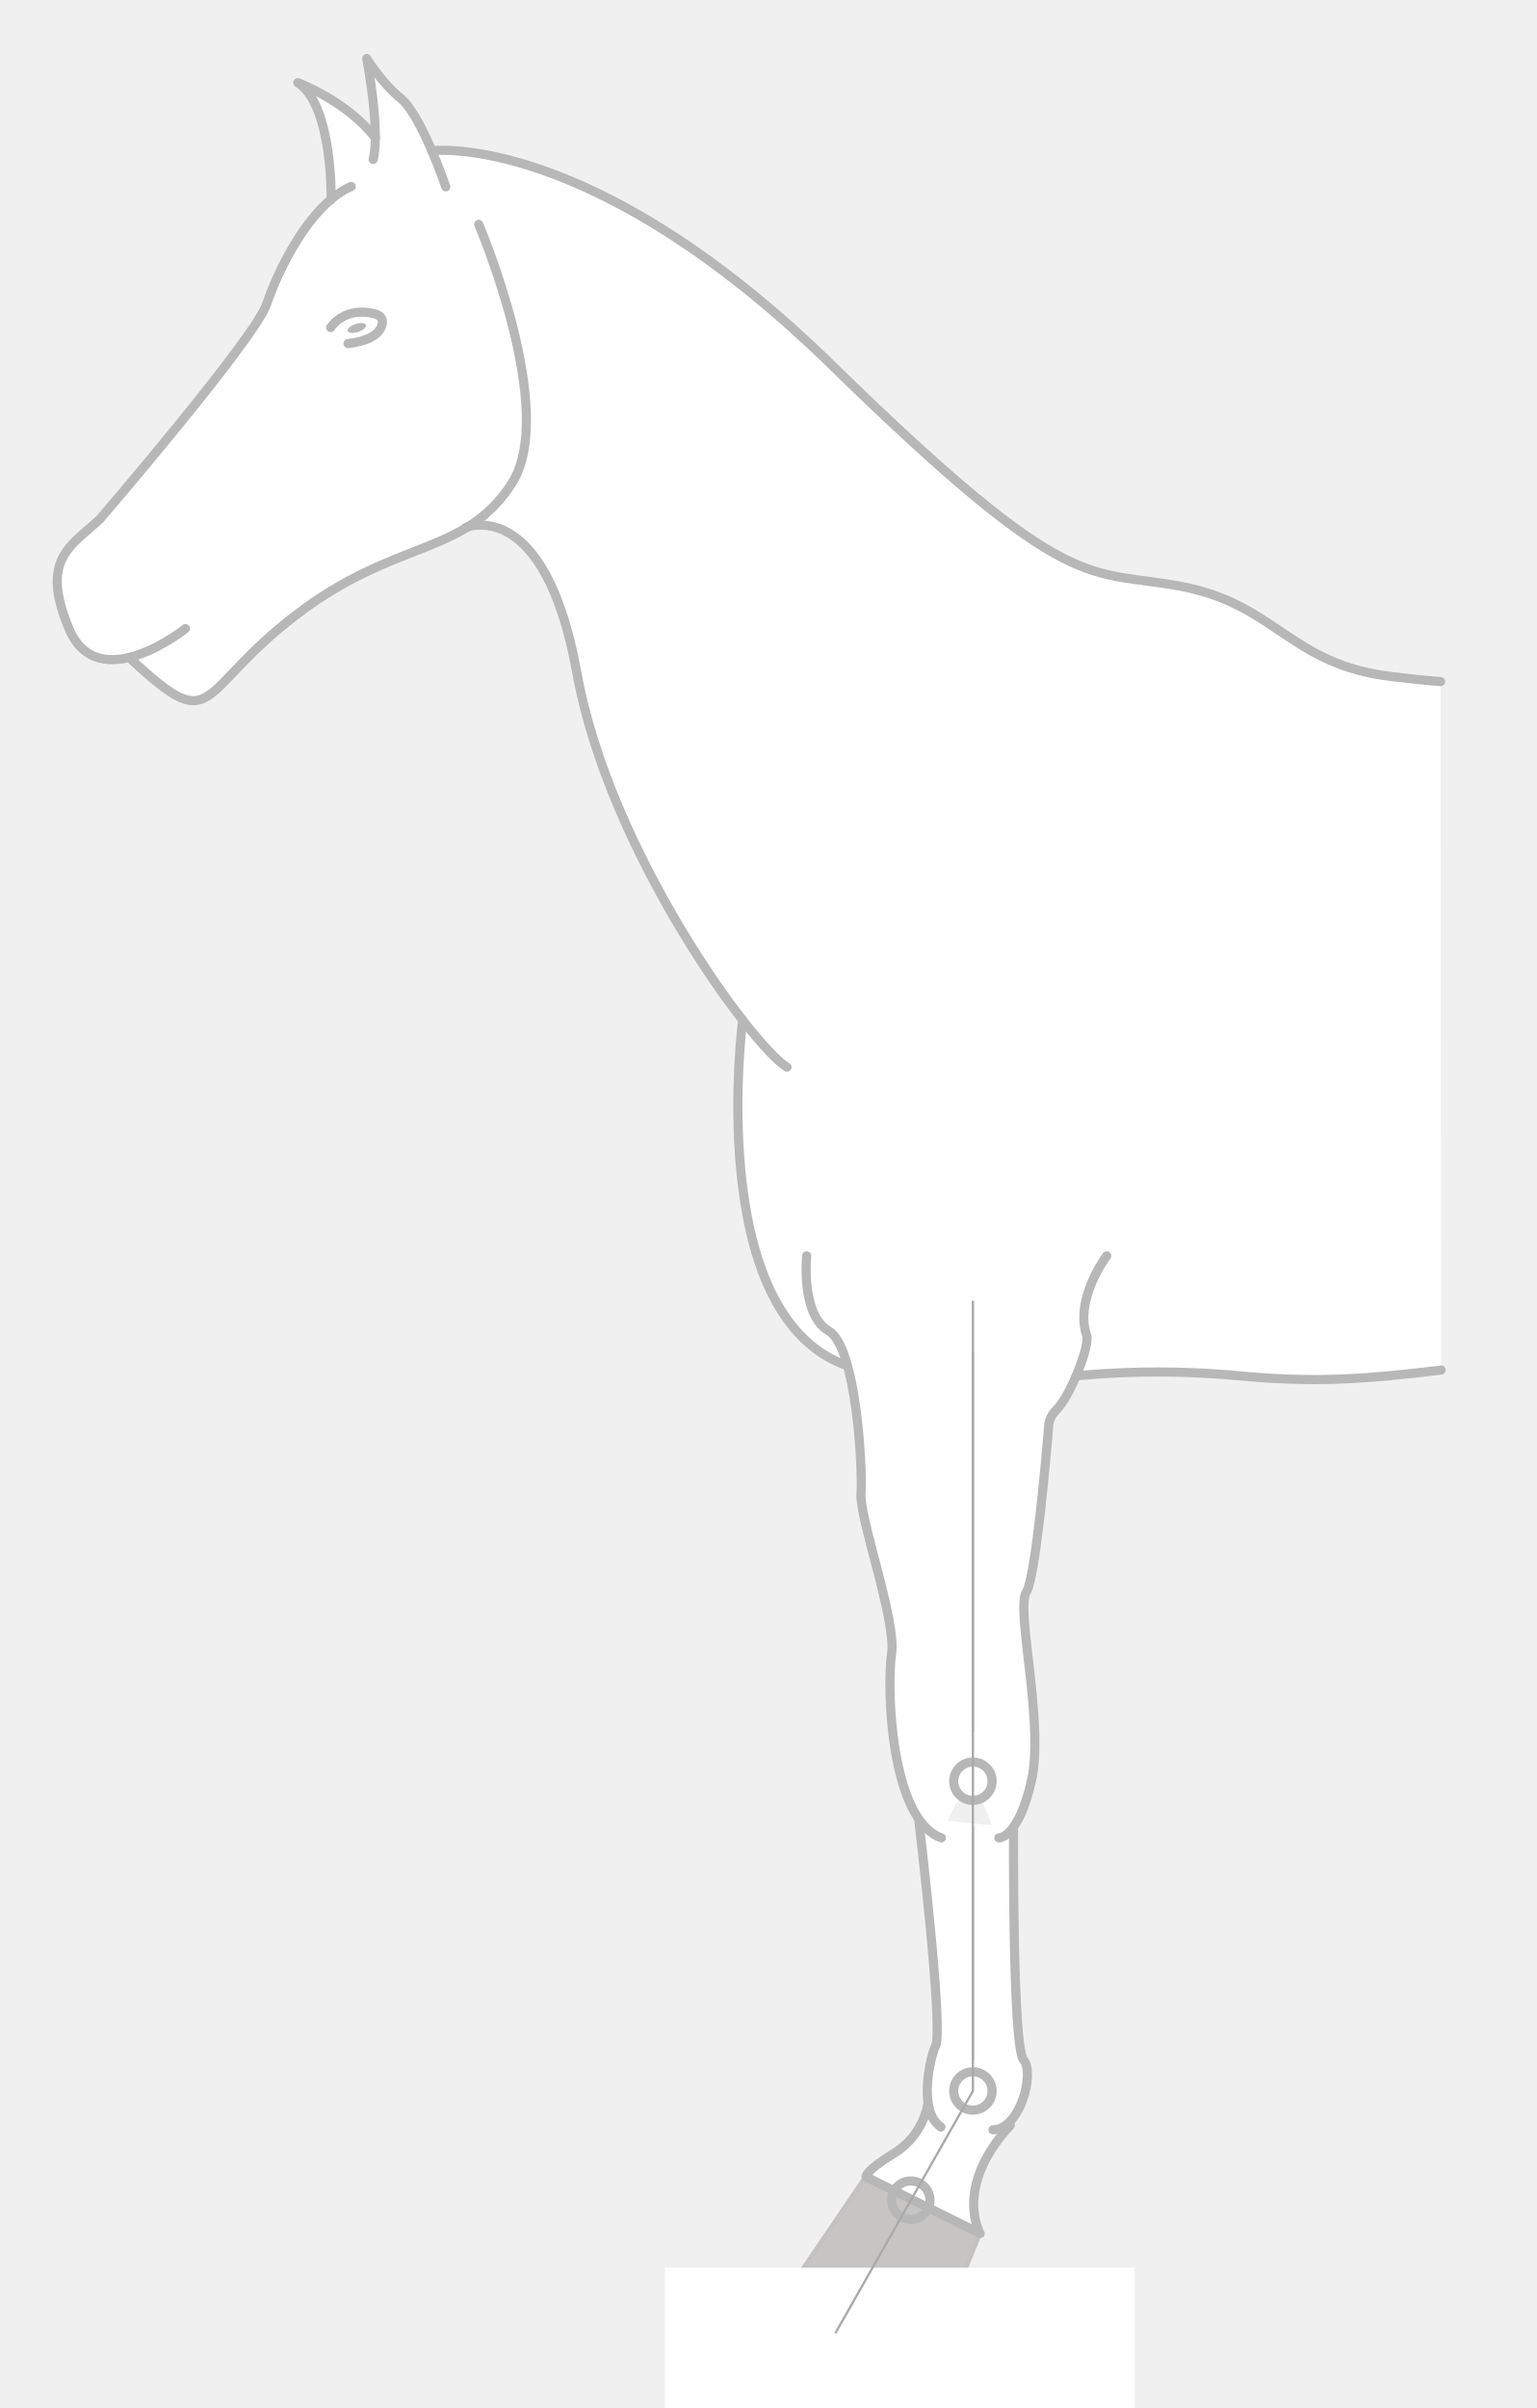
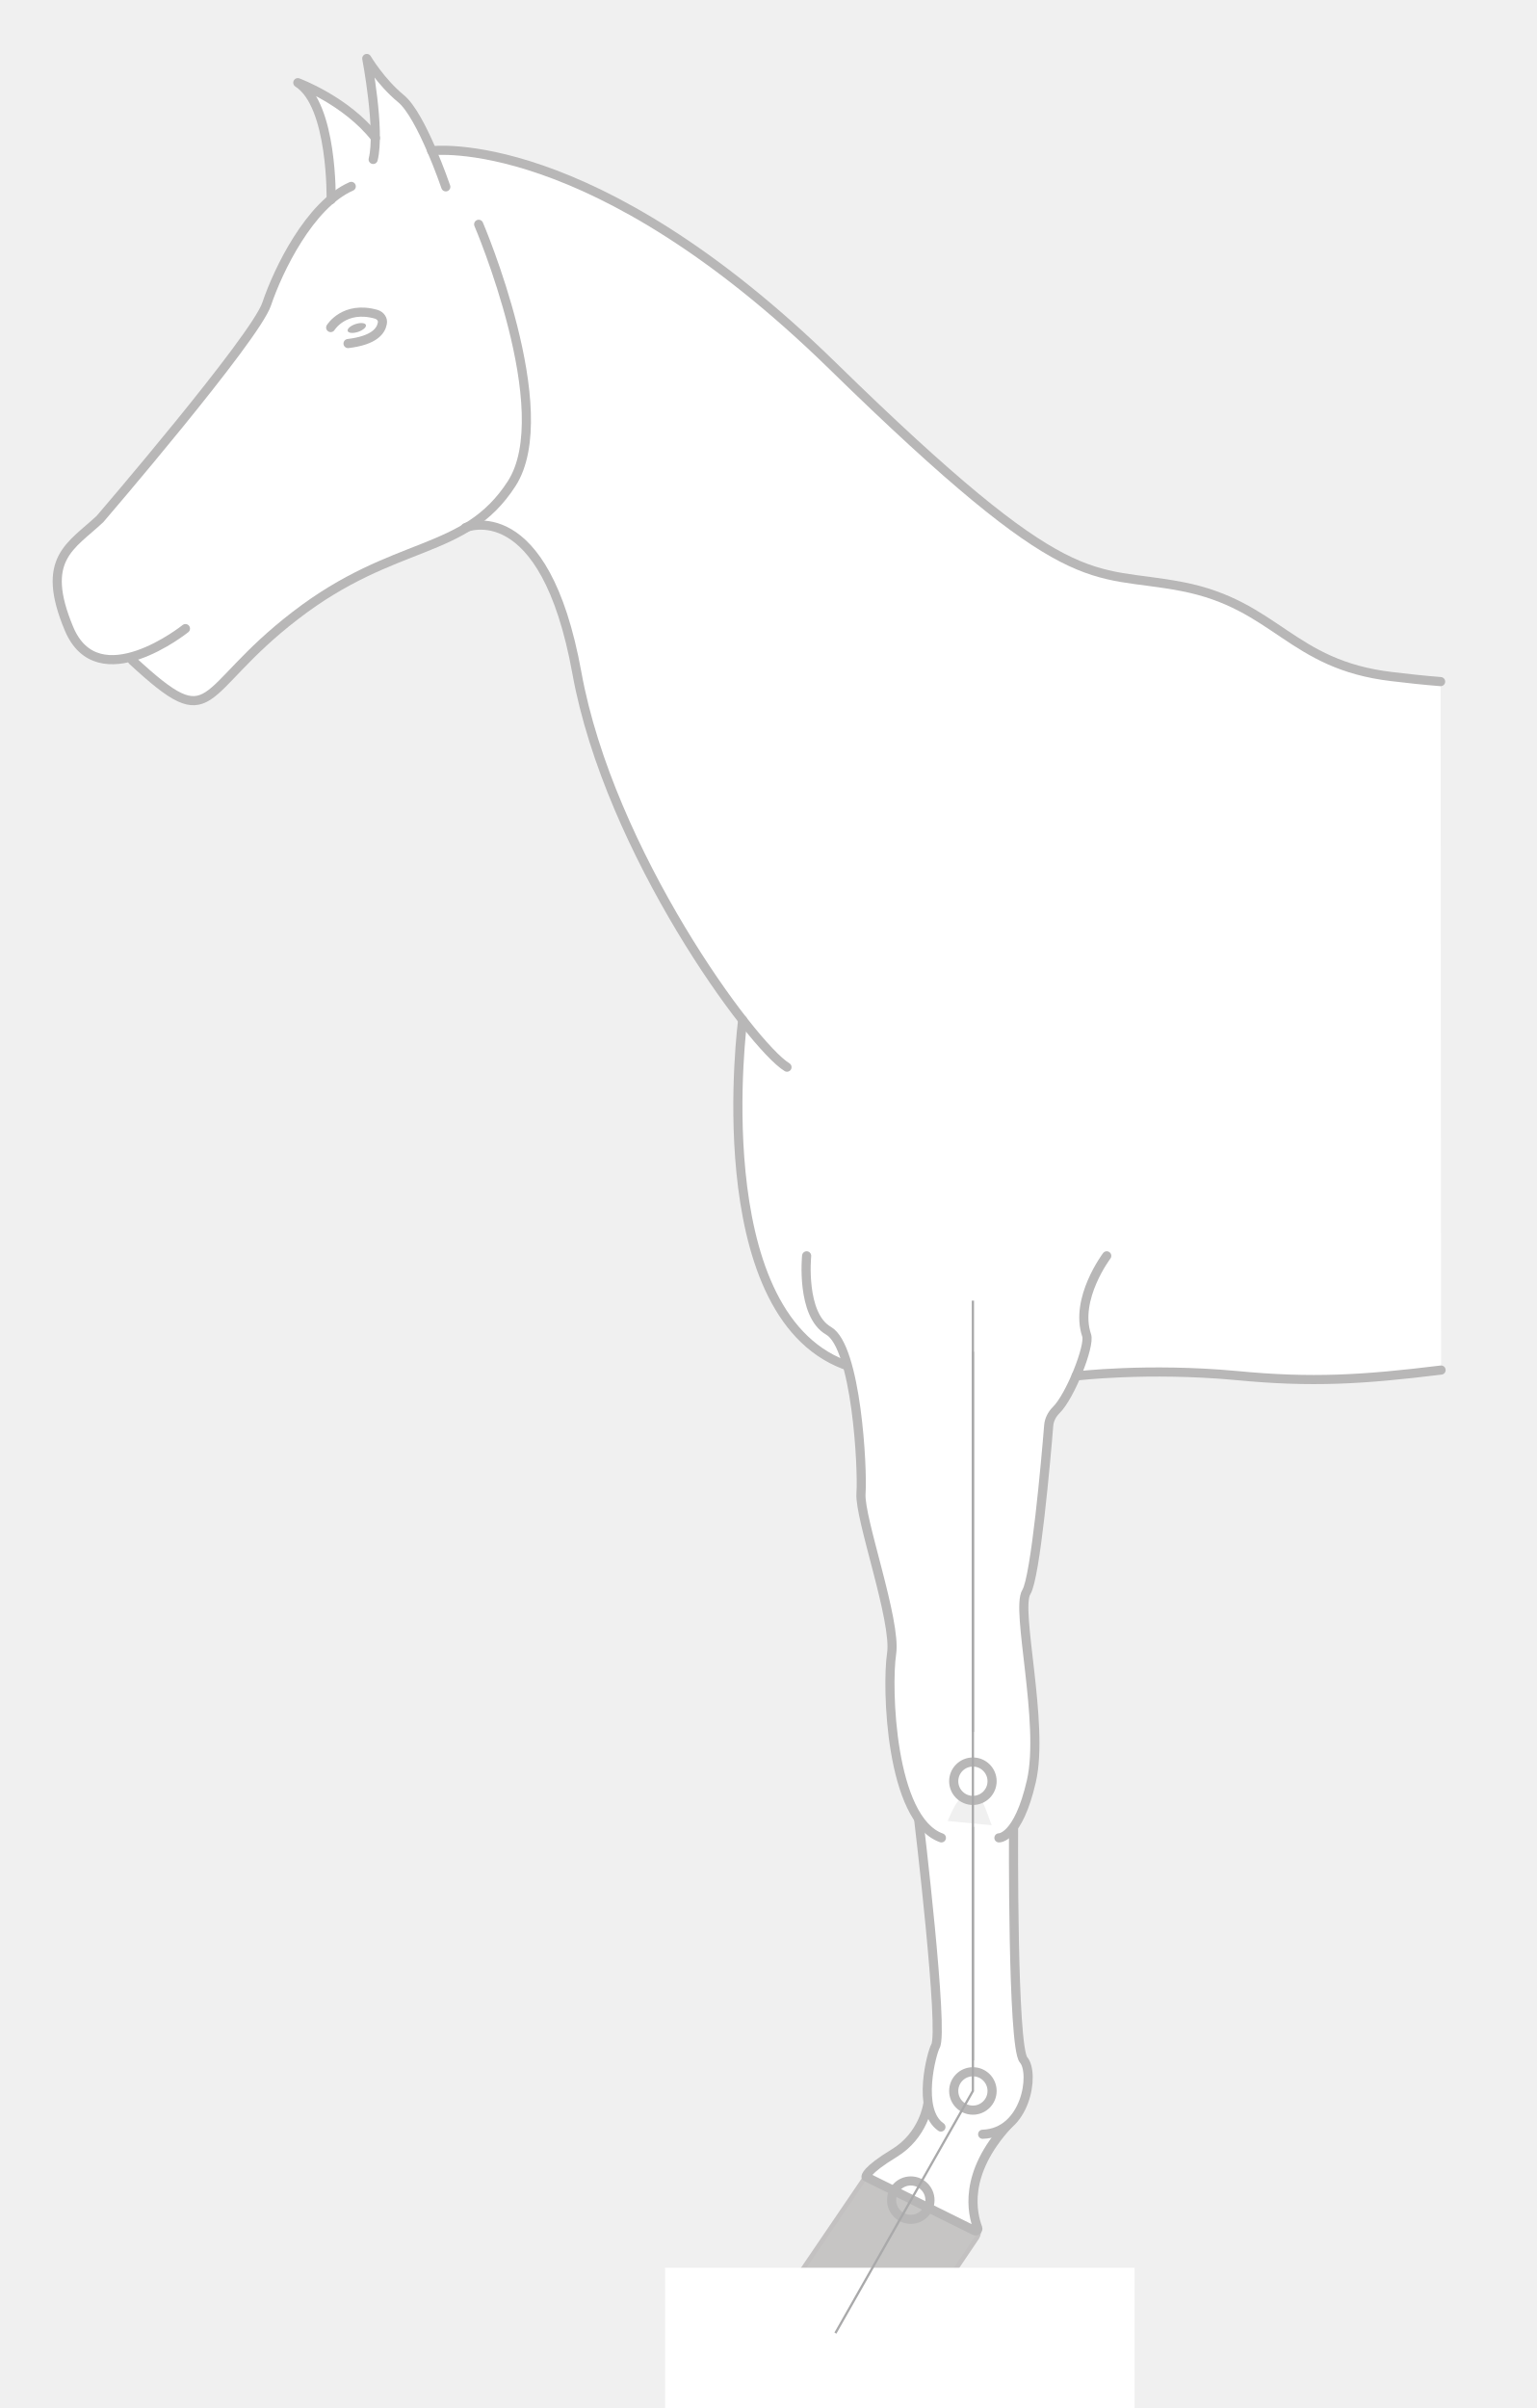
<svg xmlns="http://www.w3.org/2000/svg" id="deviations" width="336.4" height="527.1" viewBox="0 0 336.4 527.1">
  <g id="ant-left">
    <path id="ant-fill-0" d="M315.5,299.9c-17.1,2.1-28.3,2.8-44.8,1.2-19.5-1.8-35.1.1-35.1.1l-50.8-2.5c-30.35-11.6-22.33-74.37-22.2-75.39v-.01c-12.37-15.85-31.01-46.82-36.3-76-6.36-35.1-20.89-32.84-23.86-31.99-.01.01-.02.01-.02.01-9.52,5.89-21.88,7.17-37.72,19.38-21.9,16.8-17.3,26.9-35.7,9.9l3.74-2.25c-6.04,2.72-13.95,4.07-17.64-4.75-6.4-15.3.4-18,6.8-24,0,0,34.1-39.7,36.5-47.1,2.08-6.15,7.2-17.08,14.1-22.88.02-1.41.12-20.8-7.3-25.52,0,0,10.57,3.89,16.97,12.06.05-7.29-1.87-17.36-1.87-17.36,0,0,3,5.1,7.5,8.8,2.31,1.9,4.83,6.93,6.74,11.39,1.28-.14,35.86-3.61,87.76,47.11,52.7,51.5,55.8,44.3,76.5,48.3s23.7,17.1,45.9,19.7c3.3.4,6.9.8,10.7,1.1l.1,150.7Z" style="fill: #fff; stroke-width: 0px;" />
    <g id="ant-A">
      <g id="ant-B">
        <g id="ant-C">
          <g id="ant-D">
-             <path id="ant-normal" d="M189.5,476.5l-23.6,34.7h39.6l9-22.3-1-3.1-.648-4.559c-1.073-7.545-8.89-12.128-15.998-9.379l-4.754,1.838-2.6,2.8Z" style="fill: #c6c5c4; stroke: #c3c1c1;" />
+             <path id="ant-normal" d="M189.5,476.5l-23.6,34.7h33.55l14.412-21.355c.403-.597.509-1.345.288-2.03l-.65-2.015-.648-4.559c-1.073-7.545-8.89-12.128-15.998-9.379l-4.754,1.838-2.6,2.8Z" style="fill: #c6c5c4; stroke: #c3c1c1;" />
            <rect id="ant-mask-foot" x="145.6" y="496.4" width="102.8" height="30.7" style="fill: #fff; stroke-width: 0px;" />
            <line id="ant-D-dash" x1="196.7" y1="488.1" x2="183.9" y2="509" style="fill: none; stroke: #010101; stroke-dasharray: 0 0 0 0 0 0 0 4; stroke-miterlimit: 10; stroke-width: .5px;" />
            <line id="ant-D-dev" x1="182.9" y1="510.7" x2="196.7" y2="488.1" style="fill: none; stroke-width: 0px;" />
            <circle id="ant-E-join" cx="198.604" cy="496.4" r="4.2" style="fill: none; stroke-width: 0px;" />
          </g>
          <path id="ant-C-fill" d="M203.1,460.7s-.9,6.7-7.3,10.6c-6.4,3.9-6.2,5.2-6.2,5.2l25,12.4s-6-10,6.6-23.7l-18.1-4.5h0Z" style="fill: #fff; stroke-width: 0px;" />
          <line id="ant-C-dev" x1="209.3" y1="467.4" x2="202.2" y2="479.1" style="fill: none; stroke-width: 0px;" />
-           <path id="ant-C-stroke" d="M203.1,460.7s-.9,6.7-7.3,10.6c-6.4,3.9-6.2,5.2-6.2,5.2l25,12.4s-6-10,6.6-23.7" style="fill: none; stroke: #b8b7b7; stroke-linecap: round; stroke-linejoin: round; stroke-width: 2px;" />
+           <path id="ant-C-stroke" d="M203.1,460.7s-.9,6.7-7.3,10.6c-6.4,3.9-6.2,5.2-6.2,5.2l23.77,11.79c.4.199.837-.189.681-.608-1.134-3.059-3.347-11.726,6.658-22.604" style="fill: none; stroke: #b8b7b7; stroke-linecap: round; stroke-linejoin: round; stroke-width: 2px;" />
          <circle id="ant-D-join" cx="199.4" cy="481.6" r="4.2" style="fill: none; stroke: #b8b7b7; stroke-linecap: round; stroke-linejoin: round; stroke-width: 2px;" />
        </g>
        <path id="ant-B-fill" d="M201.1,398s5.6,46.8,3.7,49.9c-.8,1.4-2.9,13.7-.7,16.3,0,0,4.4-1.9,5.7-.9.9.7,1.9,1.3,3.5,1.6,2.4.4,2.8,1.3,4.1,1.4,5.9.5,9.2-12.5,6.7-15.3-2.5-2.9-2.2-51-2.2-51l-20.8-2h0Z" style="fill: #fff; stroke-width: 0px;" />
        <circle id="ant-C-join" cx="213" cy="457.7" r="4.2" style="fill: none; stroke: #b8b7b7; stroke-linecap: round; stroke-linejoin: round; stroke-width: 2px;" />
        <line id="ant-C-dash" x1="209.7" y1="466.7" x2="203.9" y2="476.3" style="fill: none; stroke: #010101; stroke-dasharray: 0 0 0 0 0 0 0 4; stroke-miterlimit: 10; stroke-width: .5px;" />
        <line id="ant-B-dev" x1="213" y1="399.9" x2="213" y2="451" style="fill: none; stroke: #a9a9aa; stroke-miterlimit: 10; stroke-width: .5px;" />
        <g id="ant-B-stroke">
          <path d="M201.1,398s5.6,46.8,3.7,49.9c-.8,1.4-4.2,14,1.2,17.7" style="fill: none; stroke: #b8b7b7; stroke-linecap: round; stroke-linejoin: round; stroke-width: 2px;" />
-           <path d="M221.9,399.9s-.3,48.2,2.2,51c2.5,2.9-.8,15.3-6.7,15.3" style="fill: none; stroke: #b8b7b7; stroke-linecap: round; stroke-linejoin: round; stroke-width: 2px;" />
+           <path d="M221.9,399.9s-.3,48.2,2.2,51c2.5,2.9.584,15.952-8.963,16.28" style="fill: none; stroke: #b8b7b7; stroke-linecap: round; stroke-linejoin: round; stroke-width: 2px;" />
        </g>
      </g>
      <path id="ant-A-fill" d="M176.6,274.9s-1.3,12.9,4.8,16.4,7.5,30.2,7.1,35.6,7.8,27.9,6.7,35.1-.3,36.3,10.9,40.3c0,0,3-9.1,4.8-8.8,1.6.2,2.4.3,3.6.3,1.1.1,3.1,8.7,4.2,8.5,0,0,4.2.1,7.1-12.4s-3.5-37.7-1.1-41.4c2.1-3.2,4.3-29,4.9-36.5.1-1.3.7-2.4,1.6-3.3,3.1-3,7.5-14.2,6.7-16.4-2.7-8,4.4-17.4,4.4-17.4h-65.7Z" style="fill: #fff; stroke-width: 0px;" />
      <circle id="ant-B-join" cx="213" cy="389.9" r="4.2" style="fill: none; stroke: #b8b7b7; stroke-linecap: round; stroke-linejoin: round; stroke-width: 2px;" />
      <line id="ant-B-dash" x1="213" y1="399.9" x2="213" y2="449.8" style="fill: none; stroke: #010101; stroke-dasharray: 0 0 0 0 0 0 0 4; stroke-miterlimit: 10; stroke-width: .5px;" />
      <line id="ant-B-dev-top" x1="213" y1="295.9" x2="213" y2="379.1" style="fill: none; stroke: #a9a9aa; stroke-miterlimit: 10; stroke-width: .5px;" />
      <g id="ant-A-stroke">
        <path d="M176.6,274.9s-1.3,12.9,4.8,16.4,7.5,30.2,7.1,35.6,7.8,27.9,6.7,35.1-.3,36.3,10.9,40.3" style="fill: none; stroke: #b8b7b7; stroke-linecap: round; stroke-linejoin: round; stroke-width: 2px;" />
        <path d="M242.3,274.9s-7.1,9.4-4.4,17.4c.8,2.2-3.6,13.4-6.7,16.4-.9.9-1.5,2.1-1.6,3.3-.6,7.5-2.9,33.3-4.9,36.5-2.4,3.8,4,28.8,1.1,41.4s-7.1,12.4-7.1,12.4" style="fill: none; stroke: #b8b7b7; stroke-linecap: round; stroke-linejoin: round; stroke-width: 2px;" />
      </g>
    </g>
    <circle id="ant-A-join" cx="213" cy="284.7" r="4.2" style="fill: none; stroke-width: 0px;" />
    <g id="ant-stroke-0">
      <g id="stroke_other" data-name="stroke other">
        <path d="M162.6,223.3s-8.4,63.7,22.2,75.4" style="fill: none; stroke: #b8b7b7; stroke-linecap: round; stroke-linejoin: round; stroke-width: 2px;" />
        <path d="M235.6,301.2s15.6-1.9,35.1-.1c16.5,1.6,27.7.9,44.8-1.2" style="fill: none; stroke: #b8b7b7; stroke-linecap: round; stroke-linejoin: round; stroke-width: 2px;" />
        <path d="M172.3,233.6c-7.7-4.7-38.9-47.1-46-86.3s-24.4-31.8-24.4-31.8" style="fill: none; stroke: #b8b7b7; stroke-linecap: round; stroke-linejoin: round; stroke-width: 2px;" />
        <path d="M94.5,33s34.9-4.6,87.8,47.1c52.7,51.5,55.8,44.3,76.5,48.3,20.7,4,23.7,17.1,45.9,19.7,3.3.4,6.9.8,10.7,1.1" style="fill: none; stroke: #b8b7b7; stroke-linecap: round; stroke-linejoin: round; stroke-width: 2px;" />
        <path d="M104.8,49.1s17.5,40.9,7.2,56.8-25.5,12-47.3,28.8c-21.9,16.8-17.3,26.9-35.7,9.9" style="fill: none; stroke: #b8b7b7; stroke-linecap: round; stroke-linejoin: round; stroke-width: 2px;" />
        <path d="M40.6,137.6s-19.1,15.3-25.5,0,.4-18,6.8-24c0,0,34.1-39.7,36.5-47.1,2.5-7.4,9.4-21.7,18.5-25.7" style="fill: none; stroke: #b8b7b7; stroke-linecap: round; stroke-linejoin: round; stroke-width: 2px;" />
        <path d="M97.6,40.9s-5.3-15.6-9.8-19.3-7.5-8.8-7.5-8.8c0,0,3,15.7,1.4,22.1" style="fill: none; stroke: #b8b7b7; stroke-linecap: round; stroke-linejoin: round; stroke-width: 2px;" />
        <path d="M72.5,43.7s.4-20.7-7.3-25.6c0,0,10.6,3.9,17,12.1" style="fill: none; stroke: #b8b7b7; stroke-linecap: round; stroke-linejoin: round; stroke-width: 2px;" />
      </g>
      <g id="eyes">
        <path d="M72.4,71.7s3-4.9,10-2.9c.9.3,1.5,1.1,1.3,2-.3,1.6-1.7,3.7-7.5,4.4" style="fill: none; stroke: #b8b7b7; stroke-linecap: round; stroke-linejoin: round; stroke-width: 2px;" />
        <ellipse cx="78.113" cy="71.793" rx="2.1" ry=".9" transform="translate(-18.648 28.282) rotate(-18.373)" style="fill: #b8b7b7; stroke-width: 0px;" />
      </g>
    </g>
    <polyline id="ant-thin" points="182.9 510.7 213 457.7 213 284.7" style="fill: none; stroke: #a9a9aa; stroke-miterlimit: 10; stroke-width: .5px;" />
  </g>
</svg>
